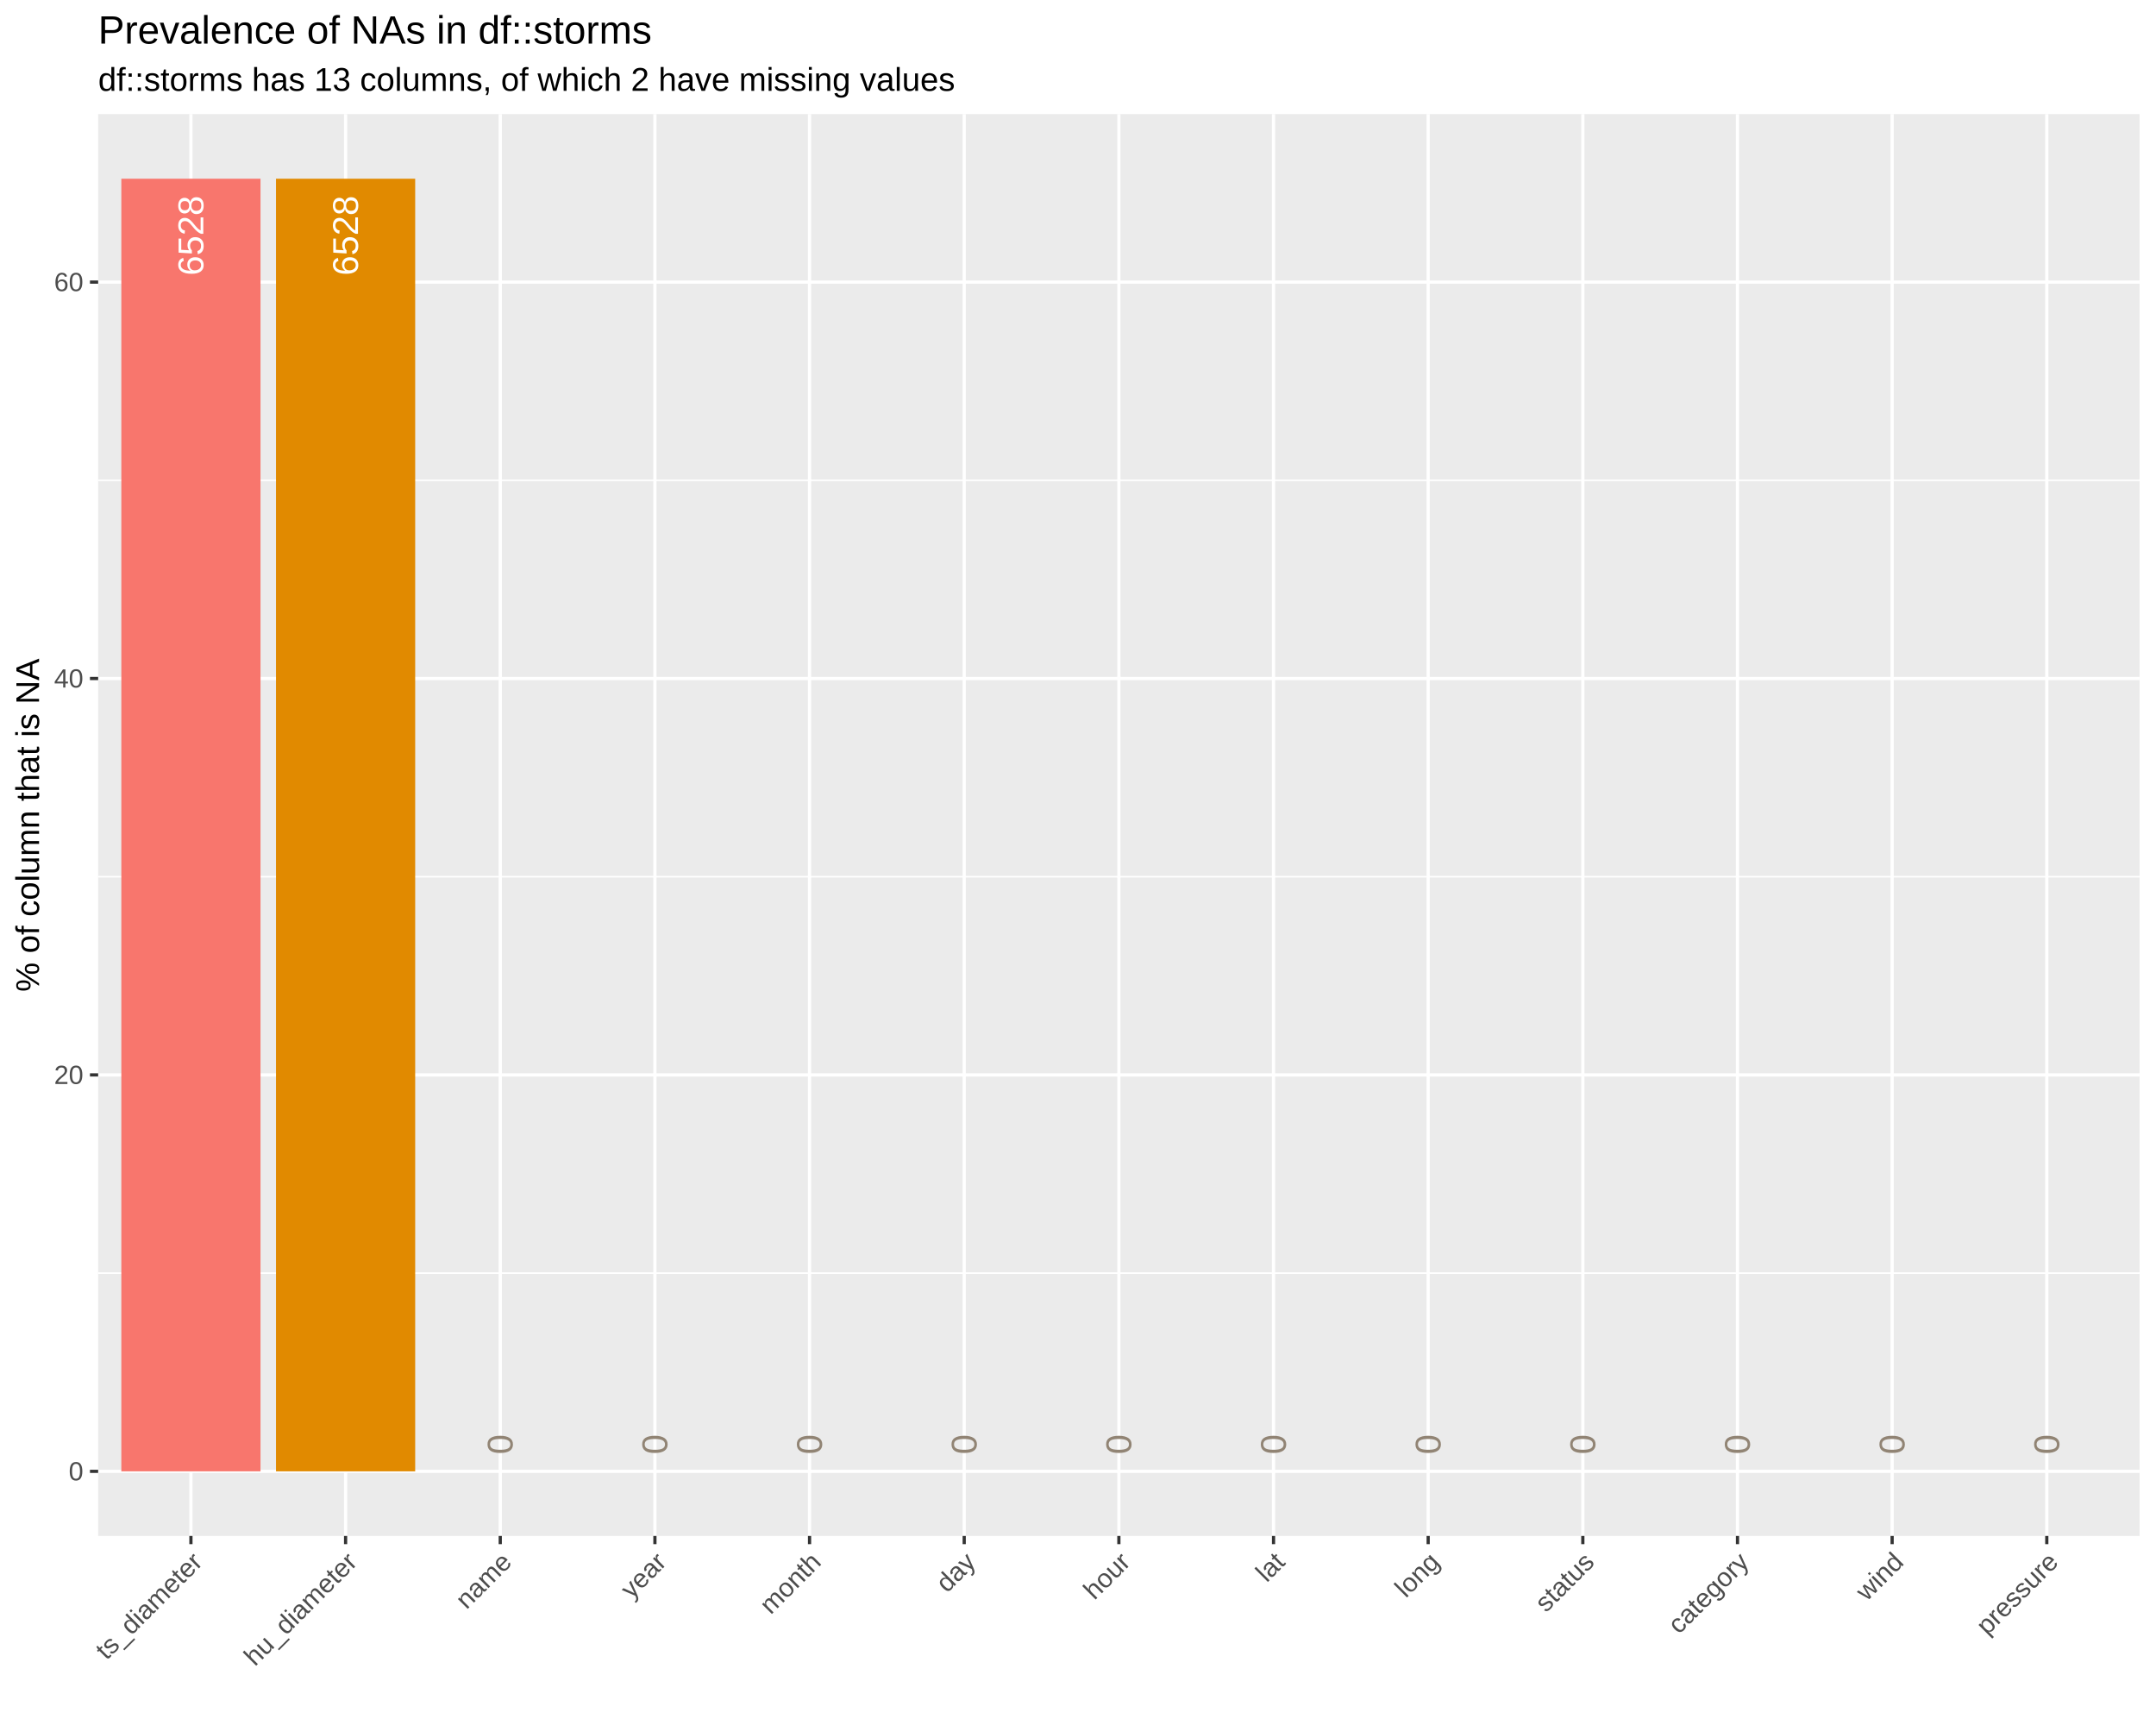
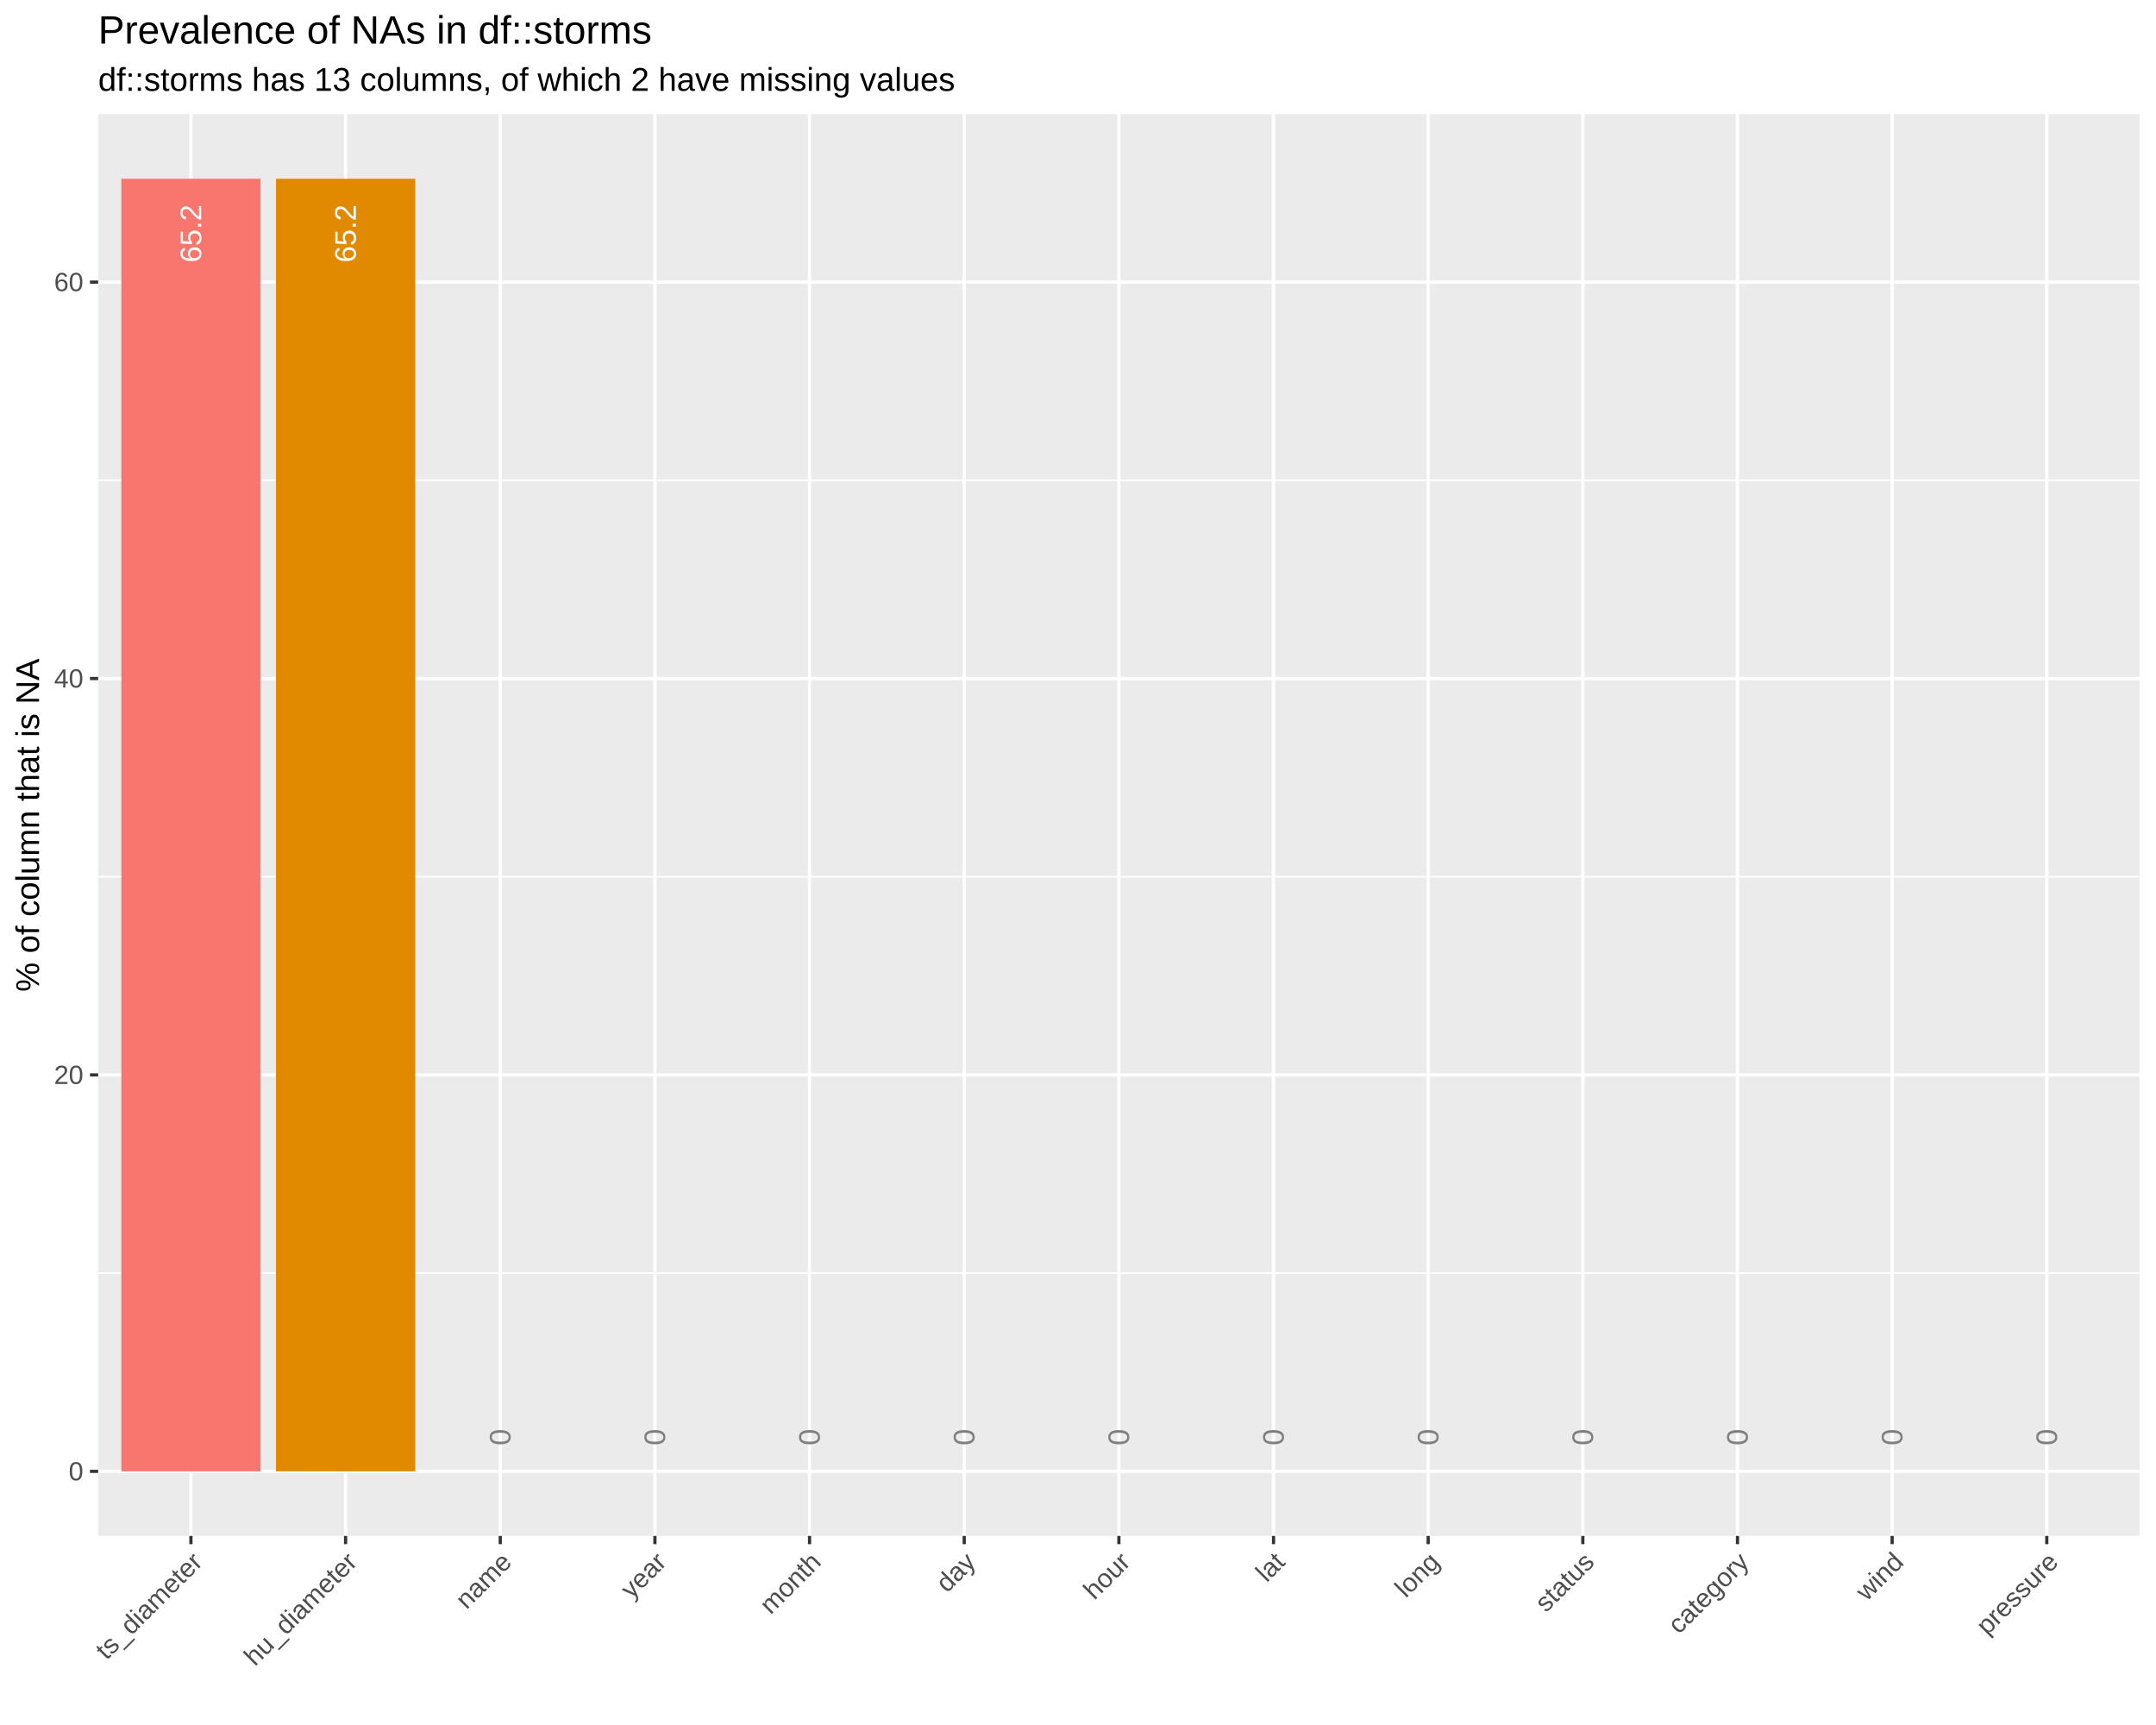
<svg xmlns="http://www.w3.org/2000/svg" viewBox="0 0 720.00 576.00">
  <defs>
    <style type="text/css">
    line, polyline, polygon, path, rect, circle {
      fill: none;
      stroke: #000000;
      stroke-linecap: round;
      stroke-linejoin: round;
      stroke-miterlimit: 10.00;
    }
  </style>
  </defs>
  <rect width="100%" height="100%" style="stroke: none; fill: #FFFFFF;" />
  <rect x="0.00" y="0.00" width="720.00" height="576.00" style="stroke-width: 1.07; stroke: #FFFFFF; fill: #FFFFFF;" />
  <defs>
    <clipPath id="cpMzIuNzh8NzE0LjUyfDUxMi44OHwzOC4wOQ==">
      <rect x="32.78" y="38.09" width="681.74" height="474.78" />
    </clipPath>
  </defs>
  <rect x="32.78" y="38.09" width="681.74" height="474.78" style="stroke-width: 1.07; stroke: none; fill: #EBEBEB;" clip-path="url(#cpMzIuNzh8NzE0LjUyfDUxMi44OHwzOC4wOQ==)" />
  <polyline points="32.78,425.11 714.52,425.11 " style="stroke-width: 0.53; stroke: #FFFFFF; stroke-linecap: butt;" clip-path="url(#cpMzIuNzh8NzE0LjUyfDUxMi44OHwzOC4wOQ==)" />
  <polyline points="32.78,292.74 714.52,292.74 " style="stroke-width: 0.53; stroke: #FFFFFF; stroke-linecap: butt;" clip-path="url(#cpMzIuNzh8NzE0LjUyfDUxMi44OHwzOC4wOQ==)" />
  <polyline points="32.78,160.37 714.52,160.37 " style="stroke-width: 0.53; stroke: #FFFFFF; stroke-linecap: butt;" clip-path="url(#cpMzIuNzh8NzE0LjUyfDUxMi44OHwzOC4wOQ==)" />
  <polyline points="32.78,491.30 714.52,491.30 " style="stroke-width: 1.07; stroke: #FFFFFF; stroke-linecap: butt;" clip-path="url(#cpMzIuNzh8NzE0LjUyfDUxMi44OHwzOC4wOQ==)" />
  <polyline points="32.78,358.93 714.52,358.93 " style="stroke-width: 1.07; stroke: #FFFFFF; stroke-linecap: butt;" clip-path="url(#cpMzIuNzh8NzE0LjUyfDUxMi44OHwzOC4wOQ==)" />
  <polyline points="32.78,226.56 714.52,226.56 " style="stroke-width: 1.07; stroke: #FFFFFF; stroke-linecap: butt;" clip-path="url(#cpMzIuNzh8NzE0LjUyfDUxMi44OHwzOC4wOQ==)" />
  <polyline points="32.78,94.19 714.52,94.19 " style="stroke-width: 1.07; stroke: #FFFFFF; stroke-linecap: butt;" clip-path="url(#cpMzIuNzh8NzE0LjUyfDUxMi44OHwzOC4wOQ==)" />
  <polyline points="63.76,512.88 63.76,38.09 " style="stroke-width: 1.07; stroke: #FFFFFF; stroke-linecap: butt;" clip-path="url(#cpMzIuNzh8NzE0LjUyfDUxMi44OHwzOC4wOQ==)" />
  <polyline points="115.41,512.88 115.41,38.09 " style="stroke-width: 1.07; stroke: #FFFFFF; stroke-linecap: butt;" clip-path="url(#cpMzIuNzh8NzE0LjUyfDUxMi44OHwzOC4wOQ==)" />
  <polyline points="167.06,512.88 167.06,38.09 " style="stroke-width: 1.07; stroke: #FFFFFF; stroke-linecap: butt;" clip-path="url(#cpMzIuNzh8NzE0LjUyfDUxMi44OHwzOC4wOQ==)" />
  <polyline points="218.71,512.88 218.71,38.09 " style="stroke-width: 1.07; stroke: #FFFFFF; stroke-linecap: butt;" clip-path="url(#cpMzIuNzh8NzE0LjUyfDUxMi44OHwzOC4wOQ==)" />
  <polyline points="270.35,512.88 270.35,38.09 " style="stroke-width: 1.07; stroke: #FFFFFF; stroke-linecap: butt;" clip-path="url(#cpMzIuNzh8NzE0LjUyfDUxMi44OHwzOC4wOQ==)" />
  <polyline points="322.00,512.88 322.00,38.09 " style="stroke-width: 1.07; stroke: #FFFFFF; stroke-linecap: butt;" clip-path="url(#cpMzIuNzh8NzE0LjUyfDUxMi44OHwzOC4wOQ==)" />
  <polyline points="373.65,512.88 373.65,38.09 " style="stroke-width: 1.07; stroke: #FFFFFF; stroke-linecap: butt;" clip-path="url(#cpMzIuNzh8NzE0LjUyfDUxMi44OHwzOC4wOQ==)" />
  <polyline points="425.30,512.88 425.30,38.09 " style="stroke-width: 1.07; stroke: #FFFFFF; stroke-linecap: butt;" clip-path="url(#cpMzIuNzh8NzE0LjUyfDUxMi44OHwzOC4wOQ==)" />
  <polyline points="476.94,512.88 476.94,38.09 " style="stroke-width: 1.07; stroke: #FFFFFF; stroke-linecap: butt;" clip-path="url(#cpMzIuNzh8NzE0LjUyfDUxMi44OHwzOC4wOQ==)" />
  <polyline points="528.59,512.88 528.59,38.09 " style="stroke-width: 1.07; stroke: #FFFFFF; stroke-linecap: butt;" clip-path="url(#cpMzIuNzh8NzE0LjUyfDUxMi44OHwzOC4wOQ==)" />
  <polyline points="580.24,512.88 580.24,38.09 " style="stroke-width: 1.07; stroke: #FFFFFF; stroke-linecap: butt;" clip-path="url(#cpMzIuNzh8NzE0LjUyfDUxMi44OHwzOC4wOQ==)" />
  <polyline points="631.88,512.88 631.88,38.09 " style="stroke-width: 1.07; stroke: #FFFFFF; stroke-linecap: butt;" clip-path="url(#cpMzIuNzh8NzE0LjUyfDUxMi44OHwzOC4wOQ==)" />
  <polyline points="683.53,512.88 683.53,38.09 " style="stroke-width: 1.07; stroke: #FFFFFF; stroke-linecap: butt;" clip-path="url(#cpMzIuNzh8NzE0LjUyfDUxMi44OHwzOC4wOQ==)" />
  <rect x="40.52" y="59.68" width="46.48" height="431.62" style="stroke-width: 1.07; stroke: none; stroke-linecap: square; stroke-linejoin: miter; fill: #F8766D;" clip-path="url(#cpMzIuNzh8NzE0LjUyfDUxMi44OHwzOC4wOQ==)" />
  <rect x="92.17" y="59.68" width="46.48" height="431.62" style="stroke-width: 1.07; stroke: none; stroke-linecap: square; stroke-linejoin: miter; fill: #E18A00;" clip-path="url(#cpMzIuNzh8NzE0LjUyfDUxMi44OHwzOC4wOQ==)" />
  <rect x="143.82" y="491.30" width="46.48" height="0.00" style="stroke-width: 1.07; stroke: none; stroke-linecap: square; stroke-linejoin: miter; fill: #BE9C00;" clip-path="url(#cpMzIuNzh8NzE0LjUyfDUxMi44OHwzOC4wOQ==)" />
  <rect x="195.46" y="491.30" width="46.48" height="0.00" style="stroke-width: 1.07; stroke: none; stroke-linecap: square; stroke-linejoin: miter; fill: #8CAB00;" clip-path="url(#cpMzIuNzh8NzE0LjUyfDUxMi44OHwzOC4wOQ==)" />
  <rect x="247.11" y="491.30" width="46.48" height="0.00" style="stroke-width: 1.07; stroke: none; stroke-linecap: square; stroke-linejoin: miter; fill: #24B700;" clip-path="url(#cpMzIuNzh8NzE0LjUyfDUxMi44OHwzOC4wOQ==)" />
  <rect x="298.76" y="491.30" width="46.48" height="0.00" style="stroke-width: 1.07; stroke: none; stroke-linecap: square; stroke-linejoin: miter; fill: #00BE70;" clip-path="url(#cpMzIuNzh8NzE0LjUyfDUxMi44OHwzOC4wOQ==)" />
  <rect x="350.41" y="491.30" width="46.48" height="0.00" style="stroke-width: 1.07; stroke: none; stroke-linecap: square; stroke-linejoin: miter; fill: #00C1AB;" clip-path="url(#cpMzIuNzh8NzE0LjUyfDUxMi44OHwzOC4wOQ==)" />
  <rect x="402.05" y="491.30" width="46.48" height="0.00" style="stroke-width: 1.07; stroke: none; stroke-linecap: square; stroke-linejoin: miter; fill: #00BBDA;" clip-path="url(#cpMzIuNzh8NzE0LjUyfDUxMi44OHwzOC4wOQ==)" />
  <rect x="453.70" y="491.30" width="46.48" height="0.00" style="stroke-width: 1.07; stroke: none; stroke-linecap: square; stroke-linejoin: miter; fill: #00ACFC;" clip-path="url(#cpMzIuNzh8NzE0LjUyfDUxMi44OHwzOC4wOQ==)" />
  <rect x="505.35" y="491.30" width="46.48" height="0.00" style="stroke-width: 1.07; stroke: none; stroke-linecap: square; stroke-linejoin: miter; fill: #8B93FF;" clip-path="url(#cpMzIuNzh8NzE0LjUyfDUxMi44OHwzOC4wOQ==)" />
  <rect x="557.00" y="491.30" width="46.48" height="0.00" style="stroke-width: 1.07; stroke: none; stroke-linecap: square; stroke-linejoin: miter; fill: #D575FE;" clip-path="url(#cpMzIuNzh8NzE0LjUyfDUxMi44OHwzOC4wOQ==)" />
  <rect x="608.64" y="491.30" width="46.48" height="0.00" style="stroke-width: 1.07; stroke: none; stroke-linecap: square; stroke-linejoin: miter; fill: #F962DD;" clip-path="url(#cpMzIuNzh8NzE0LjUyfDUxMi44OHwzOC4wOQ==)" />
  <rect x="660.29" y="491.30" width="46.48" height="0.00" style="stroke-width: 1.07; stroke: none; stroke-linecap: square; stroke-linejoin: miter; fill: #FF65AC;" clip-path="url(#cpMzIuNzh8NzE0LjUyfDUxMi44OHwzOC4wOQ==)" />
  <g clip-path="url(#cpMzIuNzh8NzE0LjUyfDUxMi44OHwzOC4wOQ==)">
-     <text transform="translate(67.89,92.03) rotate(-90)" style="font-size: 12.00px; fill: #FFFFFF; font-family: Liberation Sans;" textLength="26.69px" lengthAdjust="spacingAndGlyphs">6528</text>
+     <text transform="translate(67.19,87.67) rotate(-90)" style="font-size: 9.96px; fill: #FFFFFF; font-family: Liberation Sans;" textLength="19.36px" lengthAdjust="spacingAndGlyphs">65.2</text>
  </g>
  <g clip-path="url(#cpMzIuNzh8NzE0LjUyfDUxMi44OHwzOC4wOQ==)">
-     <text transform="translate(119.54,92.03) rotate(-90)" style="font-size: 12.00px; fill: #FFFFFF; font-family: Liberation Sans;" textLength="26.69px" lengthAdjust="spacingAndGlyphs">6528</text>
+     <text transform="translate(118.83,87.67) rotate(-90)" style="font-size: 9.96px; fill: #FFFFFF; font-family: Liberation Sans;" textLength="19.36px" lengthAdjust="spacingAndGlyphs">65.2</text>
  </g>
  <g clip-path="url(#cpMzIuNzh8NzE0LjUyfDUxMi44OHwzOC4wOQ==)">
-     <text transform="translate(171.18,485.63) rotate(-90)" style="font-size: 12.00px; fill: #918474; font-family: Liberation Sans;" textLength="6.67px" lengthAdjust="spacingAndGlyphs">0</text>
+     <text transform="translate(170.48,482.66) rotate(-90)" style="font-size: 9.96px; fill: #7F7F7F; font-family: Liberation Sans;" textLength="5.53px" lengthAdjust="spacingAndGlyphs">0</text>
  </g>
  <g clip-path="url(#cpMzIuNzh8NzE0LjUyfDUxMi44OHwzOC4wOQ==)">
-     <text transform="translate(222.83,485.63) rotate(-90)" style="font-size: 12.00px; fill: #918474; font-family: Liberation Sans;" textLength="6.67px" lengthAdjust="spacingAndGlyphs">0</text>
+     <text transform="translate(222.13,482.66) rotate(-90)" style="font-size: 9.96px; fill: #7F7F7F; font-family: Liberation Sans;" textLength="5.53px" lengthAdjust="spacingAndGlyphs">0</text>
  </g>
  <g clip-path="url(#cpMzIuNzh8NzE0LjUyfDUxMi44OHwzOC4wOQ==)">
-     <text transform="translate(274.48,485.63) rotate(-90)" style="font-size: 12.00px; fill: #918474; font-family: Liberation Sans;" textLength="6.67px" lengthAdjust="spacingAndGlyphs">0</text>
+     <text transform="translate(273.78,482.66) rotate(-90)" style="font-size: 9.96px; fill: #7F7F7F; font-family: Liberation Sans;" textLength="5.53px" lengthAdjust="spacingAndGlyphs">0</text>
  </g>
  <g clip-path="url(#cpMzIuNzh8NzE0LjUyfDUxMi44OHwzOC4wOQ==)">
-     <text transform="translate(326.13,485.63) rotate(-90)" style="font-size: 12.00px; fill: #918474; font-family: Liberation Sans;" textLength="6.67px" lengthAdjust="spacingAndGlyphs">0</text>
+     <text transform="translate(325.42,482.66) rotate(-90)" style="font-size: 9.96px; fill: #7F7F7F; font-family: Liberation Sans;" textLength="5.53px" lengthAdjust="spacingAndGlyphs">0</text>
  </g>
  <g clip-path="url(#cpMzIuNzh8NzE0LjUyfDUxMi44OHwzOC4wOQ==)">
-     <text transform="translate(377.77,485.63) rotate(-90)" style="font-size: 12.00px; fill: #918474; font-family: Liberation Sans;" textLength="6.67px" lengthAdjust="spacingAndGlyphs">0</text>
+     <text transform="translate(377.07,482.66) rotate(-90)" style="font-size: 9.96px; fill: #7F7F7F; font-family: Liberation Sans;" textLength="5.53px" lengthAdjust="spacingAndGlyphs">0</text>
  </g>
  <g clip-path="url(#cpMzIuNzh8NzE0LjUyfDUxMi44OHwzOC4wOQ==)">
-     <text transform="translate(429.42,485.63) rotate(-90)" style="font-size: 12.00px; fill: #918474; font-family: Liberation Sans;" textLength="6.67px" lengthAdjust="spacingAndGlyphs">0</text>
+     <text transform="translate(428.72,482.66) rotate(-90)" style="font-size: 9.96px; fill: #7F7F7F; font-family: Liberation Sans;" textLength="5.53px" lengthAdjust="spacingAndGlyphs">0</text>
  </g>
  <g clip-path="url(#cpMzIuNzh8NzE0LjUyfDUxMi44OHwzOC4wOQ==)">
-     <text transform="translate(481.07,485.63) rotate(-90)" style="font-size: 12.00px; fill: #918474; font-family: Liberation Sans;" textLength="6.67px" lengthAdjust="spacingAndGlyphs">0</text>
+     <text transform="translate(480.36,482.66) rotate(-90)" style="font-size: 9.96px; fill: #7F7F7F; font-family: Liberation Sans;" textLength="5.53px" lengthAdjust="spacingAndGlyphs">0</text>
  </g>
  <g clip-path="url(#cpMzIuNzh8NzE0LjUyfDUxMi44OHwzOC4wOQ==)">
-     <text transform="translate(532.72,485.63) rotate(-90)" style="font-size: 12.00px; fill: #918474; font-family: Liberation Sans;" textLength="6.67px" lengthAdjust="spacingAndGlyphs">0</text>
+     <text transform="translate(532.01,482.66) rotate(-90)" style="font-size: 9.96px; fill: #7F7F7F; font-family: Liberation Sans;" textLength="5.53px" lengthAdjust="spacingAndGlyphs">0</text>
  </g>
  <g clip-path="url(#cpMzIuNzh8NzE0LjUyfDUxMi44OHwzOC4wOQ==)">
-     <text transform="translate(584.36,485.63) rotate(-90)" style="font-size: 12.00px; fill: #918474; font-family: Liberation Sans;" textLength="6.67px" lengthAdjust="spacingAndGlyphs">0</text>
+     <text transform="translate(583.66,482.66) rotate(-90)" style="font-size: 9.96px; fill: #7F7F7F; font-family: Liberation Sans;" textLength="5.53px" lengthAdjust="spacingAndGlyphs">0</text>
  </g>
  <g clip-path="url(#cpMzIuNzh8NzE0LjUyfDUxMi44OHwzOC4wOQ==)">
-     <text transform="translate(636.01,485.63) rotate(-90)" style="font-size: 12.00px; fill: #918474; font-family: Liberation Sans;" textLength="6.67px" lengthAdjust="spacingAndGlyphs">0</text>
+     <text transform="translate(635.31,482.66) rotate(-90)" style="font-size: 9.96px; fill: #7F7F7F; font-family: Liberation Sans;" textLength="5.53px" lengthAdjust="spacingAndGlyphs">0</text>
  </g>
  <g clip-path="url(#cpMzIuNzh8NzE0LjUyfDUxMi44OHwzOC4wOQ==)">
-     <text transform="translate(687.66,485.63) rotate(-90)" style="font-size: 12.00px; fill: #918474; font-family: Liberation Sans;" textLength="6.67px" lengthAdjust="spacingAndGlyphs">0</text>
+     <text transform="translate(686.95,482.66) rotate(-90)" style="font-size: 9.96px; fill: #7F7F7F; font-family: Liberation Sans;" textLength="5.53px" lengthAdjust="spacingAndGlyphs">0</text>
  </g>
  <defs>
    <clipPath id="cpMC4wMHw3MjAuMDB8NTc2LjAwfDAuMDA=">
      <rect x="0.00" y="0.00" width="720.00" height="576.00" />
    </clipPath>
  </defs>
  <g clip-path="url(#cpMC4wMHw3MjAuMDB8NTc2LjAwfDAuMDA=)">
    <text x="22.95" y="494.32" style="font-size: 8.80px; fill: #4D4D4D; font-family: Liberation Sans;" textLength="4.89px" lengthAdjust="spacingAndGlyphs">0</text>
  </g>
  <g clip-path="url(#cpMC4wMHw3MjAuMDB8NTc2LjAwfDAuMDA=)">
    <text x="18.06" y="361.95" style="font-size: 8.80px; fill: #4D4D4D; font-family: Liberation Sans;" textLength="9.78px" lengthAdjust="spacingAndGlyphs">20</text>
  </g>
  <g clip-path="url(#cpMC4wMHw3MjAuMDB8NTc2LjAwfDAuMDA=)">
    <text x="18.06" y="229.58" style="font-size: 8.80px; fill: #4D4D4D; font-family: Liberation Sans;" textLength="9.78px" lengthAdjust="spacingAndGlyphs">40</text>
  </g>
  <g clip-path="url(#cpMC4wMHw3MjAuMDB8NTc2LjAwfDAuMDA=)">
    <text x="18.06" y="97.21" style="font-size: 8.80px; fill: #4D4D4D; font-family: Liberation Sans;" textLength="9.78px" lengthAdjust="spacingAndGlyphs">60</text>
  </g>
  <polyline points="30.04,491.30 32.78,491.30 " style="stroke-width: 1.07; stroke: #333333; stroke-linecap: butt;" clip-path="url(#cpMC4wMHw3MjAuMDB8NTc2LjAwfDAuMDA=)" />
  <polyline points="30.04,358.93 32.78,358.93 " style="stroke-width: 1.07; stroke: #333333; stroke-linecap: butt;" clip-path="url(#cpMC4wMHw3MjAuMDB8NTc2LjAwfDAuMDA=)" />
  <polyline points="30.04,226.56 32.78,226.56 " style="stroke-width: 1.07; stroke: #333333; stroke-linecap: butt;" clip-path="url(#cpMC4wMHw3MjAuMDB8NTc2LjAwfDAuMDA=)" />
  <polyline points="30.04,94.19 32.78,94.19 " style="stroke-width: 1.07; stroke: #333333; stroke-linecap: butt;" clip-path="url(#cpMC4wMHw3MjAuMDB8NTc2LjAwfDAuMDA=)" />
  <polyline points="63.76,515.62 63.76,512.88 " style="stroke-width: 1.07; stroke: #333333; stroke-linecap: butt;" clip-path="url(#cpMC4wMHw3MjAuMDB8NTc2LjAwfDAuMDA=)" />
  <polyline points="115.41,515.62 115.41,512.88 " style="stroke-width: 1.07; stroke: #333333; stroke-linecap: butt;" clip-path="url(#cpMC4wMHw3MjAuMDB8NTc2LjAwfDAuMDA=)" />
  <polyline points="167.06,515.62 167.06,512.88 " style="stroke-width: 1.07; stroke: #333333; stroke-linecap: butt;" clip-path="url(#cpMC4wMHw3MjAuMDB8NTc2LjAwfDAuMDA=)" />
  <polyline points="218.71,515.62 218.71,512.88 " style="stroke-width: 1.07; stroke: #333333; stroke-linecap: butt;" clip-path="url(#cpMC4wMHw3MjAuMDB8NTc2LjAwfDAuMDA=)" />
  <polyline points="270.35,515.62 270.35,512.88 " style="stroke-width: 1.07; stroke: #333333; stroke-linecap: butt;" clip-path="url(#cpMC4wMHw3MjAuMDB8NTc2LjAwfDAuMDA=)" />
  <polyline points="322.00,515.62 322.00,512.88 " style="stroke-width: 1.07; stroke: #333333; stroke-linecap: butt;" clip-path="url(#cpMC4wMHw3MjAuMDB8NTc2LjAwfDAuMDA=)" />
  <polyline points="373.65,515.62 373.65,512.88 " style="stroke-width: 1.07; stroke: #333333; stroke-linecap: butt;" clip-path="url(#cpMC4wMHw3MjAuMDB8NTc2LjAwfDAuMDA=)" />
  <polyline points="425.30,515.62 425.30,512.88 " style="stroke-width: 1.07; stroke: #333333; stroke-linecap: butt;" clip-path="url(#cpMC4wMHw3MjAuMDB8NTc2LjAwfDAuMDA=)" />
  <polyline points="476.94,515.62 476.94,512.88 " style="stroke-width: 1.07; stroke: #333333; stroke-linecap: butt;" clip-path="url(#cpMC4wMHw3MjAuMDB8NTc2LjAwfDAuMDA=)" />
  <polyline points="528.59,515.62 528.59,512.88 " style="stroke-width: 1.07; stroke: #333333; stroke-linecap: butt;" clip-path="url(#cpMC4wMHw3MjAuMDB8NTc2LjAwfDAuMDA=)" />
  <polyline points="580.24,515.62 580.24,512.88 " style="stroke-width: 1.07; stroke: #333333; stroke-linecap: butt;" clip-path="url(#cpMC4wMHw3MjAuMDB8NTc2LjAwfDAuMDA=)" />
  <polyline points="631.88,515.62 631.88,512.88 " style="stroke-width: 1.07; stroke: #333333; stroke-linecap: butt;" clip-path="url(#cpMC4wMHw3MjAuMDB8NTc2LjAwfDAuMDA=)" />
  <polyline points="683.53,515.62 683.53,512.88 " style="stroke-width: 1.07; stroke: #333333; stroke-linecap: butt;" clip-path="url(#cpMC4wMHw3MjAuMDB8NTc2LjAwfDAuMDA=)" />
  <g clip-path="url(#cpMC4wMHw3MjAuMDB8NTc2LjAwfDAuMDA=)">
    <text transform="translate(35.56,554.57) rotate(-45)" style="font-size: 8.80px; fill: #4D4D4D; font-family: Liberation Sans;" textLength="45.94px" lengthAdjust="spacingAndGlyphs">ts_diameter</text>
  </g>
  <g clip-path="url(#cpMC4wMHw3MjAuMDB8NTc2LjAwfDAuMDA=)">
    <text transform="translate(85.13,556.64) rotate(-45)" style="font-size: 8.80px; fill: #4D4D4D; font-family: Liberation Sans;" textLength="48.88px" lengthAdjust="spacingAndGlyphs">hu_diameter</text>
  </g>
  <g clip-path="url(#cpMC4wMHw3MjAuMDB8NTc2LjAwfDAuMDA=)">
    <text transform="translate(155.78,537.64) rotate(-45)" style="font-size: 8.80px; fill: #4D4D4D; font-family: Liberation Sans;" textLength="22.00px" lengthAdjust="spacingAndGlyphs">name</text>
  </g>
  <g clip-path="url(#cpMC4wMHw3MjAuMDB8NTc2LjAwfDAuMDA=)">
    <text transform="translate(210.88,534.18) rotate(-45)" style="font-size: 8.80px; fill: #4D4D4D; font-family: Liberation Sans;" textLength="17.11px" lengthAdjust="spacingAndGlyphs">year</text>
  </g>
  <g clip-path="url(#cpMC4wMHw3MjAuMDB8NTc2LjAwfDAuMDA=)">
    <text transform="translate(257.35,539.36) rotate(-45)" style="font-size: 8.80px; fill: #4D4D4D; font-family: Liberation Sans;" textLength="24.44px" lengthAdjust="spacingAndGlyphs">month</text>
  </g>
  <g clip-path="url(#cpMC4wMHw3MjAuMDB8NTc2LjAwfDAuMDA=)">
    <text transform="translate(316.24,532.12) rotate(-45)" style="font-size: 8.80px; fill: #4D4D4D; font-family: Liberation Sans;" textLength="14.19px" lengthAdjust="spacingAndGlyphs">day</text>
  </g>
  <g clip-path="url(#cpMC4wMHw3MjAuMDB8NTc2LjAwfDAuMDA=)">
    <text transform="translate(365.48,534.53) rotate(-45)" style="font-size: 8.80px; fill: #4D4D4D; font-family: Liberation Sans;" textLength="17.59px" lengthAdjust="spacingAndGlyphs">hour</text>
  </g>
  <g clip-path="url(#cpMC4wMHw3MjAuMDB8NTc2LjAwfDAuMDA=)">
    <text transform="translate(423.01,528.65) rotate(-45)" style="font-size: 8.80px; fill: #4D4D4D; font-family: Liberation Sans;" textLength="9.28px" lengthAdjust="spacingAndGlyphs">lat</text>
  </g>
  <g clip-path="url(#cpMC4wMHw3MjAuMDB8NTc2LjAwfDAuMDA=)">
    <text transform="translate(469.46,533.84) rotate(-45)" style="font-size: 8.80px; fill: #4D4D4D; font-family: Liberation Sans;" textLength="16.62px" lengthAdjust="spacingAndGlyphs">long</text>
  </g>
  <g clip-path="url(#cpMC4wMHw3MjAuMDB8NTc2LjAwfDAuMDA=)">
    <text transform="translate(516.27,538.68) rotate(-45)" style="font-size: 8.80px; fill: #4D4D4D; font-family: Liberation Sans;" textLength="23.47px" lengthAdjust="spacingAndGlyphs">status</text>
  </g>
  <g clip-path="url(#cpMC4wMHw3MjAuMDB8NTc2LjAwfDAuMDA=)">
    <text transform="translate(560.66,545.94) rotate(-45)" style="font-size: 8.80px; fill: #4D4D4D; font-family: Liberation Sans;" textLength="33.73px" lengthAdjust="spacingAndGlyphs">category</text>
  </g>
  <g clip-path="url(#cpMC4wMHw3MjAuMDB8NTc2LjAwfDAuMDA=)">
    <text transform="translate(623.37,534.88) rotate(-45)" style="font-size: 8.80px; fill: #4D4D4D; font-family: Liberation Sans;" textLength="18.09px" lengthAdjust="spacingAndGlyphs">wind</text>
  </g>
  <g clip-path="url(#cpMC4wMHw3MjAuMDB8NTc2LjAwfDAuMDA=)">
    <text transform="translate(663.61,546.28) rotate(-45)" style="font-size: 8.80px; fill: #4D4D4D; font-family: Liberation Sans;" textLength="34.22px" lengthAdjust="spacingAndGlyphs">pressure</text>
  </g>
  <g clip-path="url(#cpMC4wMHw3MjAuMDB8NTc2LjAwfDAuMDA=)">
    <text transform="translate(13.04,331.16) rotate(-90)" style="font-size: 11.00px; font-family: Liberation Sans;" textLength="111.34px" lengthAdjust="spacingAndGlyphs">% of column that is NA</text>
  </g>
  <g clip-path="url(#cpMC4wMHw3MjAuMDB8NTc2LjAwfDAuMDA=)">
    <text x="32.78" y="30.33" style="font-size: 11.00px; font-family: Liberation Sans;" textLength="286.31px" lengthAdjust="spacingAndGlyphs">df::storms has 13 columns, of which 2 have missing values</text>
  </g>
  <g clip-path="url(#cpMC4wMHw3MjAuMDB8NTc2LjAwfDAuMDA=)">
    <text x="32.78" y="14.56" style="font-size: 13.20px; font-family: Liberation Sans;" textLength="184.59px" lengthAdjust="spacingAndGlyphs">Prevalence of NAs in df::storms</text>
  </g>
</svg>
